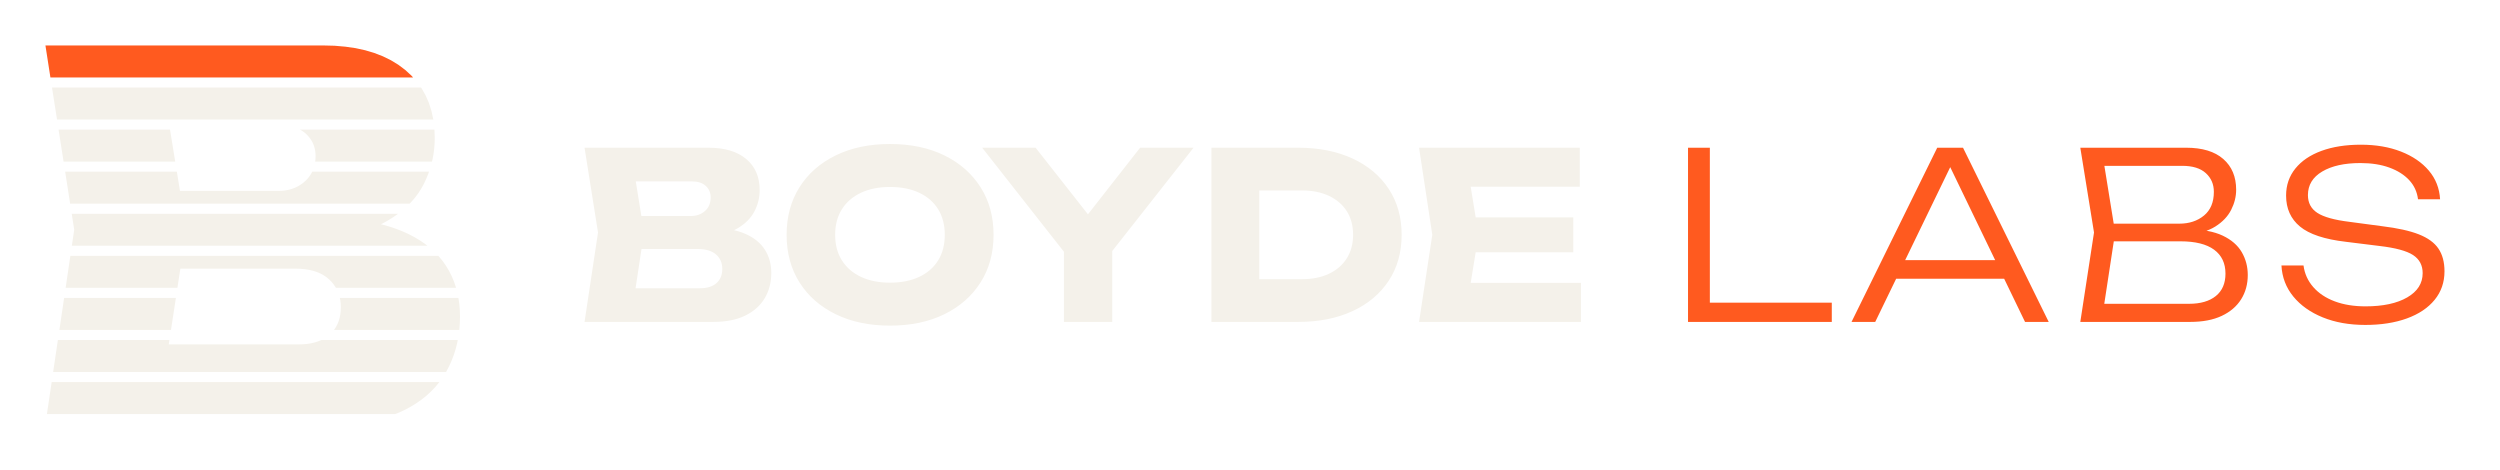
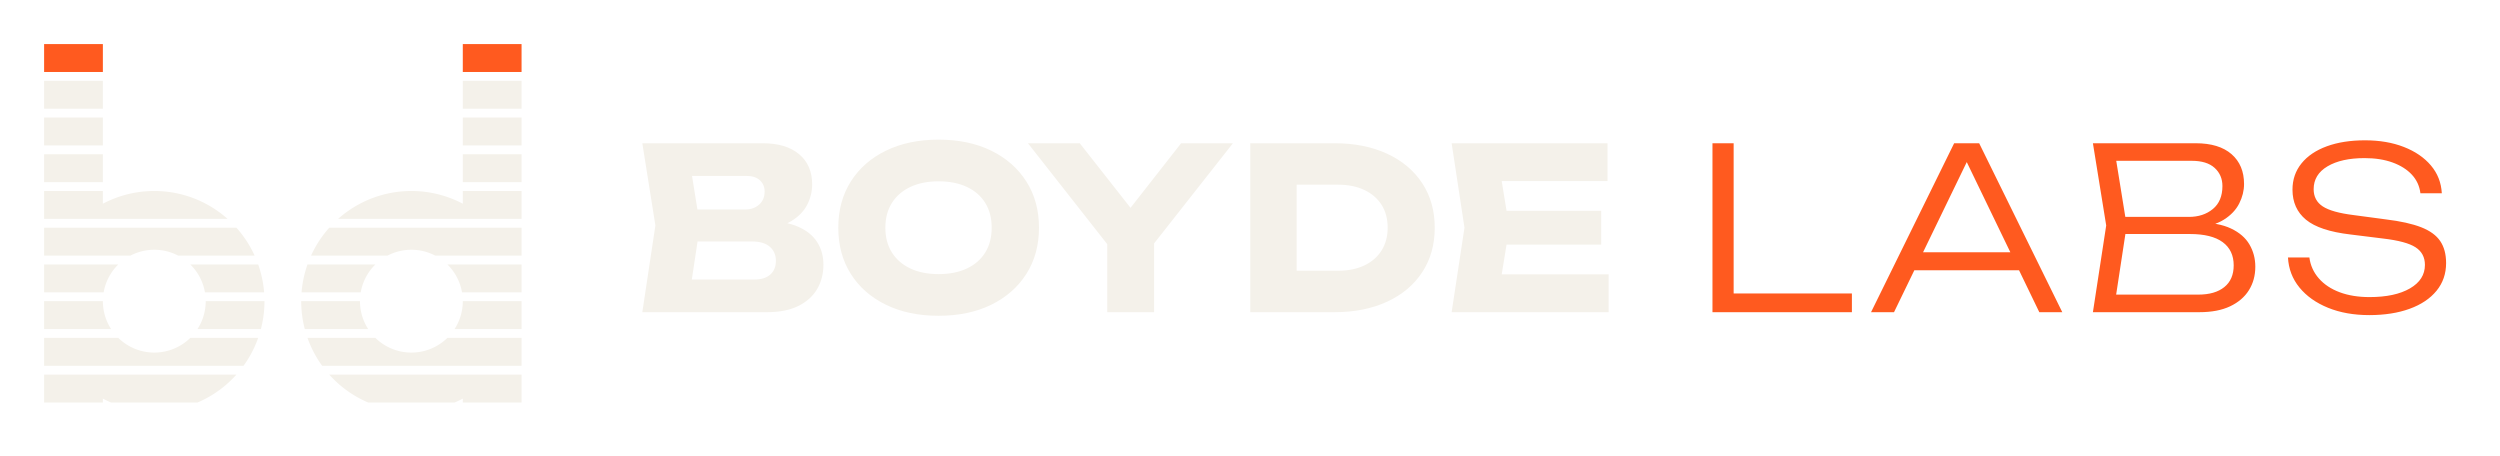
- <svg xmlns="http://www.w3.org/2000/svg" viewBox="-12.00 -12.00 660.14 124.00" width="660.1" height="124.0">
-   <g transform="translate(-5.87 100.00) scale(0.9524)">
-     <path d="M107.63 -96.64L108.08 -96.13L7.54 -96.13L6.16 -105.00L83.16 -105.00L86.32 -104.92L89.32 -104.66L92.16 -104.25L94.84 -103.66L97.37 -102.90L99.74 -101.98L101.96 -100.89L104.01 -99.64L105.91 -98.21Z" fill="#FF5A1F" />
-     <path d="M113.70 -84.47L113.70 -84.47L9.37 -84.47L7.98 -93.33L110.29 -93.33L110.46 -93.10L111.57 -91.14L112.48 -89.05L113.19 -86.82Z" fill="#F4F1EA" />
-     <path d="M113.51 -73.54L113.33 -72.80L80.95 -72.80L81.02 -73.40L81.06 -74.34L81.03 -75.13L80.93 -75.90L80.77 -76.63L80.55 -77.34L80.26 -78.02L79.91 -78.66L79.49 -79.28L79.01 -79.87L78.47 -80.43L77.87 -80.94L77.21 -81.40L76.73 -81.67L114.01 -81.67L114.10 -79.38L114.06 -77.90L113.95 -76.43L113.77 -74.98ZM11.19 -72.80L9.80 -81.67L40.70 -81.67L42.14 -72.80Z" fill="#F4F1EA" />
-     <path d="M107.64 -61.66L107.12 -61.13L13.01 -61.13L11.63 -70.00L42.60 -70.00L43.46 -64.68L70.84 -64.68L71.79 -64.71L72.70 -64.81L73.58 -64.98L74.42 -65.21L75.23 -65.50L76.00 -65.86L76.74 -66.29L77.45 -66.78L78.12 -67.34L78.74 -67.95L79.28 -68.61L79.75 -69.30L80.13 -70.00L112.51 -70.00L112.28 -69.35L111.72 -67.99L111.09 -66.64L110.37 -65.33L109.56 -64.06L108.65 -62.84Z" fill="#F4F1EA" />
-     <path d="M14.14 -53.90L13.45 -58.33L103.92 -58.33L102.64 -57.43L101.15 -56.49L99.55 -55.61L99.17 -55.43L99.52 -55.35L101.54 -54.78L103.46 -54.13L105.28 -53.41L107.00 -52.62L108.63 -51.76L110.15 -50.84L111.57 -49.85L112.05 -49.47L13.48 -49.47Z" fill="#F4F1EA" />
-     <path d="M11.76 -37.80L13.07 -46.67L115.09 -46.67L115.24 -46.51L116.26 -45.27L117.18 -43.96L118.00 -42.60L118.73 -41.18L119.36 -39.71L119.89 -38.19L120.00 -37.80L86.70 -37.80L86.63 -37.92L86.11 -38.69L85.52 -39.42L84.84 -40.11L84.09 -40.74L83.26 -41.30L82.37 -41.78L81.40 -42.19L80.35 -42.53L79.24 -42.79L78.05 -42.97L76.79 -43.08L75.46 -43.12L43.57 -43.12L42.75 -37.80Z" fill="#F4F1EA" />
-     <path d="M10.03 -26.13L11.34 -35.00L42.33 -35.00L40.97 -26.13ZM121.05 -27.94L120.91 -26.13L86.17 -26.13L86.20 -26.17L86.69 -26.91L87.11 -27.71L87.45 -28.55L87.72 -29.45L87.91 -30.41L88.02 -31.42L88.06 -32.48L88.02 -33.49L87.90 -34.45L87.78 -35.00L120.66 -35.00L120.66 -35.00L120.91 -33.33L121.05 -31.60L121.10 -29.82Z" fill="#F4F1EA" />
-     <path d="M8.30 -14.47L9.61 -23.33L40.54 -23.33L40.35 -22.12L76.44 -22.12L77.62 -22.15L78.75 -22.25L79.82 -22.42L80.82 -22.66L81.77 -22.96L82.66 -23.33L82.66 -23.33L120.48 -23.33L120.34 -22.57L119.91 -20.87L119.39 -19.21L118.77 -17.59L118.06 -16.02L117.25 -14.49L117.24 -14.47Z" fill="#F4F1EA" />
-     <path d="M6.57 -2.80L7.89 -11.67L115.38 -11.67L115.34 -11.62L114.24 -10.29L113.04 -9.04L111.74 -7.85L110.34 -6.74L108.85 -5.71L107.25 -4.74L105.56 -3.85L103.77 -3.04L103.13 -2.80Z" fill="#F4F1EA" />
+ <svg xmlns="http://www.w3.org/2000/svg" viewBox="-12.00 -12.00 680.68 124.00" width="680.7" height="124.0">
+   <g transform="translate(-0.00 -0.00) scale(1)">
+     <path d="M0.00 0.00L16.00 0.00L16.00 7.60L0.00 7.60ZM114.00 0.00L130.00 0.00L130.00 7.60L114.00 7.60Z" fill="#FF5A1F" />
+     <path d="M0.00 17.60L0.00 10.00L16.00 10.00L16.00 17.60ZM114.00 17.60L114.00 10.00L130.00 10.00L130.00 17.60Z" fill="#F4F1EA" />
+     <path d="M0.00 27.60L0.00 20.00L16.00 20.00L16.00 27.60ZM114.00 27.60L114.00 20.00L130.00 20.00L130.00 27.60Z" fill="#F4F1EA" />
+     <path d="M0.00 37.60L0.00 30.00L16.00 30.00L16.00 37.60ZM114.00 37.60L114.00 30.00L130.00 30.00L130.00 37.60Z" fill="#F4F1EA" />
+     <path d="M0.00 47.60L0.00 40.00L16.00 40.00L16.00 43.47L16.02 43.46L16.18 43.37L16.35 43.29L16.51 43.20L16.68 43.12L16.84 43.04L17.01 42.96L17.17 42.88L17.34 42.80L17.51 42.72L17.67 42.65L17.84 42.57L18.01 42.50L18.18 42.43L18.35 42.35L18.52 42.28L18.69 42.21L18.86 42.14L19.03 42.08L19.20 42.01L19.38 41.94L19.55 41.88L19.72 41.82L19.89 41.75L20.07 41.69L20.24 41.63L20.41 41.57L20.59 41.51L20.76 41.46L20.94 41.40L21.12 41.35L21.29 41.29L21.47 41.24L21.64 41.19L21.82 41.14L22.00 41.09L22.18 41.04L22.35 40.99L22.53 40.94L22.71 40.90L22.89 40.85L23.07 40.81L23.25 40.77L23.43 40.73L23.61 40.69L23.79 40.65L23.97 40.61L24.15 40.58L24.33 40.54L24.51 40.51L24.69 40.47L24.87 40.44L25.05 40.41L25.23 40.38L25.42 40.35L25.60 40.32L25.78 40.30L25.96 40.27L26.15 40.25L26.33 40.23L26.51 40.20L26.69 40.18L26.88 40.16L27.06 40.14L27.24 40.13L27.43 40.11L27.61 40.10L27.79 40.08L27.98 40.07L28.16 40.06L28.34 40.05L28.53 40.04L28.71 40.03L28.90 40.02L29.08 40.01L29.26 40.01L29.45 40.01L29.63 40.00L29.82 40.00L30.00 40.00L30.18 40.00L30.37 40.00L30.55 40.01L30.74 40.01L30.92 40.01L31.10 40.02L31.29 40.03L31.47 40.04L31.66 40.05L31.84 40.06L32.02 40.07L32.21 40.08L32.39 40.10L32.57 40.11L32.76 40.13L32.94 40.14L33.12 40.16L33.31 40.18L33.49 40.20L33.67 40.23L33.85 40.25L34.04 40.27L34.22 40.30L34.40 40.32L34.58 40.35L34.77 40.38L34.95 40.41L35.13 40.44L35.31 40.47L35.49 40.51L35.67 40.54L35.85 40.58L36.03 40.61L36.21 40.65L36.39 40.69L36.57 40.73L36.75 40.77L36.93 40.81L37.11 40.85L37.29 40.90L37.47 40.94L37.65 40.99L37.82 41.04L38.00 41.09L38.18 41.14L38.36 41.19L38.53 41.24L38.71 41.29L38.88 41.35L39.06 41.40L39.24 41.46L39.41 41.51L39.59 41.57L39.76 41.63L39.93 41.69L40.11 41.75L40.28 41.82L40.45 41.88L40.62 41.94L40.80 42.01L40.97 42.08L41.14 42.14L41.31 42.21L41.48 42.28L41.65 42.35L41.82 42.43L41.99 42.50L42.16 42.57L42.33 42.65L42.49 42.72L42.66 42.80L42.83 42.88L42.99 42.96L43.16 43.04L43.32 43.12L43.49 43.20L43.65 43.29L43.82 43.37L43.98 43.46L44.14 43.54L44.30 43.63L44.47 43.72L44.63 43.81L44.79 43.90L44.95 43.99L45.11 44.08L45.26 44.17L45.42 44.27L45.58 44.36L45.74 44.46L45.89 44.56L46.05 44.65L46.21 44.75L46.36 44.85L46.51 44.95L46.67 45.06L46.82 45.16L46.97 45.26L47.12 45.37L47.27 45.47L47.42 45.58L47.57 45.69L47.72 45.79L47.87 45.90L48.02 46.01L48.17 46.12L48.31 46.24L48.46 46.35L48.60 46.46L48.75 46.58L48.89 46.69L49.03 46.81L49.17 46.93L49.31 47.04L49.46 47.16L49.60 47.28L49.73 47.40L49.87 47.53L49.96 47.60ZM114.00 43.47L114.00 40.00L130.00 40.00L130.00 47.60L80.04 47.60L80.13 47.53L80.27 47.40L80.40 47.28L80.54 47.16L80.69 47.04L80.83 46.93L80.97 46.81L81.11 46.69L81.25 46.58L81.40 46.46L81.54 46.35L81.69 46.24L81.83 46.12L81.98 46.01L82.13 45.90L82.28 45.79L82.43 45.69L82.58 45.58L82.73 45.47L82.88 45.37L83.03 45.26L83.18 45.16L83.33 45.06L83.49 44.95L83.64 44.85L83.79 44.75L83.95 44.65L84.11 44.56L84.26 44.46L84.42 44.36L84.58 44.27L84.74 44.17L84.89 44.08L85.05 43.99L85.21 43.90L85.37 43.81L85.53 43.72L85.70 43.63L85.86 43.54L86.02 43.46L86.18 43.37L86.35 43.29L86.51 43.20L86.68 43.12L86.84 43.04L87.01 42.96L87.17 42.88L87.34 42.80L87.51 42.72L87.67 42.65L87.84 42.57L88.01 42.50L88.18 42.43L88.35 42.35L88.52 42.28L88.69 42.21L88.86 42.14L89.03 42.08L89.20 42.01L89.38 41.94L89.55 41.88L89.72 41.82L89.89 41.75L90.07 41.69L90.24 41.63L90.41 41.57L90.59 41.51L90.76 41.46L90.94 41.40L91.12 41.35L91.29 41.29L91.47 41.24L91.64 41.19L91.82 41.14L92.00 41.09L92.18 41.04L92.35 40.99L92.53 40.94L92.71 40.90L92.89 40.85L93.07 40.81L93.25 40.77L93.43 40.73L93.61 40.69L93.79 40.65L93.97 40.61L94.15 40.58L94.33 40.54L94.51 40.51L94.69 40.47L94.87 40.44L95.05 40.41L95.23 40.38L95.42 40.35L95.60 40.32L95.78 40.30L95.96 40.27L96.15 40.25L96.33 40.23L96.51 40.20L96.69 40.18L96.88 40.16L97.06 40.14L97.24 40.13L97.43 40.11L97.61 40.10L97.79 40.08L97.98 40.07L98.16 40.06L98.34 40.05L98.53 40.04L98.71 40.03L98.90 40.02L99.08 40.01L99.26 40.01L99.45 40.01L99.63 40.00L99.82 40.00L100.00 40.00L100.18 40.00L100.37 40.00L100.55 40.01L100.74 40.01L100.92 40.01L101.10 40.02L101.29 40.03L101.47 40.04L101.66 40.05L101.84 40.06L102.02 40.07L102.21 40.08L102.39 40.10L102.57 40.11L102.76 40.13L102.94 40.14L103.12 40.16L103.31 40.18L103.49 40.20L103.67 40.23L103.85 40.25L104.04 40.27L104.22 40.30L104.40 40.32L104.58 40.35L104.77 40.38L104.95 40.41L105.13 40.44L105.31 40.47L105.49 40.51L105.67 40.54L105.85 40.58L106.03 40.61L106.21 40.65L106.39 40.69L106.57 40.73L106.75 40.77L106.93 40.81L107.11 40.85L107.29 40.90L107.47 40.94L107.65 40.99L107.82 41.04L108.00 41.09L108.18 41.14L108.36 41.19L108.53 41.24L108.71 41.29L108.88 41.35L109.06 41.40L109.24 41.46L109.41 41.51L109.59 41.57L109.76 41.63L109.93 41.69L110.11 41.75L110.28 41.82L110.45 41.88L110.62 41.94L110.80 42.01L110.97 42.08L111.14 42.14L111.31 42.21L111.48 42.28L111.65 42.35L111.82 42.43L111.99 42.50L112.16 42.57L112.33 42.65L112.49 42.72L112.66 42.80L112.83 42.88L112.99 42.96L113.16 43.04L113.32 43.12L113.49 43.20L113.65 43.29L113.82 43.37L113.98 43.46Z" fill="#F4F1EA" />
+     <path d="M0.00 57.60L0.00 50.00L52.36 50.00L52.47 50.13L52.60 50.27L52.72 50.40L52.84 50.54L52.96 50.69L53.07 50.83L53.19 50.97L53.31 51.11L53.42 51.25L53.54 51.40L53.65 51.54L53.76 51.69L53.88 51.83L53.99 51.98L54.10 52.13L54.21 52.28L54.31 52.43L54.42 52.58L54.53 52.73L54.63 52.88L54.74 53.03L54.84 53.18L54.94 53.33L55.05 53.49L55.15 53.64L55.25 53.79L55.35 53.95L55.44 54.11L55.54 54.26L55.64 54.42L55.73 54.58L55.83 54.74L55.92 54.89L56.01 55.05L56.10 55.21L56.19 55.37L56.28 55.53L56.37 55.70L56.46 55.86L56.54 56.02L56.63 56.18L56.71 56.35L56.80 56.51L56.88 56.68L56.96 56.84L57.04 57.01L57.12 57.17L57.20 57.34L57.28 57.51L57.32 57.60L36.50 57.60L36.45 57.57L36.37 57.53L36.29 57.49L36.22 57.46L36.14 57.42L36.06 57.38L35.99 57.34L35.91 57.31L35.83 57.27L35.75 57.24L35.67 57.20L35.59 57.17L35.52 57.13L35.44 57.10L35.36 57.07L35.28 57.03L35.20 57.00L35.12 56.97L35.04 56.94L34.96 56.91L34.88 56.88L34.80 56.85L34.72 56.82L34.64 56.79L34.55 56.76L34.47 56.73L34.39 56.71L34.31 56.68L34.23 56.65L34.15 56.63L34.06 56.60L33.98 56.58L33.90 56.55L33.82 56.53L33.73 56.51L33.65 56.48L33.57 56.46L33.48 56.44L33.40 56.42L33.32 56.40L33.23 56.38L33.15 56.36L33.07 56.34L32.98 56.32L32.90 56.30L32.82 56.29L32.73 56.27L32.65 56.25L32.56 56.24L32.48 56.22L32.39 56.21L32.31 56.19L32.22 56.18L32.14 56.16L32.05 56.15L31.97 56.14L31.88 56.13L31.80 56.12L31.71 56.11L31.63 56.10L31.54 56.09L31.46 56.08L31.37 56.07L31.29 56.06L31.20 56.05L31.12 56.04L31.03 56.04L30.94 56.03L30.86 56.03L30.77 56.02L30.69 56.02L30.60 56.01L30.52 56.01L30.43 56.01L30.34 56.00L30.26 56.00L30.17 56.00L30.09 56.00L30.00 56.00L29.91 56.00L29.83 56.00L29.74 56.00L29.66 56.00L29.57 56.01L29.48 56.01L29.40 56.01L29.31 56.02L29.23 56.02L29.14 56.03L29.06 56.03L28.97 56.04L28.88 56.04L28.80 56.05L28.71 56.06L28.63 56.07L28.54 56.08L28.46 56.09L28.37 56.10L28.29 56.11L28.20 56.12L28.12 56.13L28.03 56.14L27.95 56.15L27.86 56.16L27.78 56.18L27.69 56.19L27.61 56.21L27.52 56.22L27.44 56.24L27.35 56.25L27.27 56.27L27.18 56.29L27.10 56.30L27.02 56.32L26.93 56.34L26.85 56.36L26.77 56.38L26.68 56.40L26.60 56.42L26.52 56.44L26.43 56.46L26.35 56.48L26.27 56.51L26.18 56.53L26.10 56.55L26.02 56.58L25.94 56.60L25.85 56.63L25.77 56.65L25.69 56.68L25.61 56.71L25.53 56.73L25.45 56.76L25.36 56.79L25.28 56.82L25.20 56.85L25.12 56.88L25.04 56.91L24.96 56.94L24.88 56.97L24.80 57.00L24.72 57.03L24.64 57.07L24.56 57.10L24.48 57.13L24.41 57.17L24.33 57.20L24.25 57.24L24.17 57.27L24.09 57.31L24.01 57.34L23.94 57.38L23.86 57.42L23.78 57.46L23.71 57.49L23.63 57.53L23.55 57.57L23.50 57.60ZM77.53 50.13L77.64 50.00L130.00 50.00L130.00 57.60L106.50 57.60L106.45 57.57L106.37 57.53L106.29 57.49L106.22 57.46L106.14 57.42L106.06 57.38L105.99 57.34L105.91 57.31L105.83 57.27L105.75 57.24L105.67 57.20L105.59 57.17L105.52 57.13L105.44 57.10L105.36 57.07L105.28 57.03L105.20 57.00L105.12 56.97L105.04 56.94L104.96 56.91L104.88 56.88L104.80 56.85L104.72 56.82L104.64 56.79L104.55 56.76L104.47 56.73L104.39 56.71L104.31 56.68L104.23 56.65L104.15 56.63L104.06 56.60L103.98 56.58L103.90 56.55L103.82 56.53L103.73 56.51L103.65 56.48L103.57 56.46L103.48 56.44L103.40 56.42L103.32 56.40L103.23 56.38L103.15 56.36L103.07 56.34L102.98 56.32L102.90 56.30L102.82 56.29L102.73 56.27L102.65 56.25L102.56 56.24L102.48 56.22L102.39 56.21L102.31 56.19L102.22 56.18L102.14 56.16L102.05 56.15L101.97 56.14L101.88 56.13L101.80 56.12L101.71 56.11L101.63 56.10L101.54 56.09L101.46 56.08L101.37 56.07L101.29 56.06L101.20 56.05L101.12 56.04L101.03 56.04L100.94 56.03L100.86 56.03L100.77 56.02L100.69 56.02L100.60 56.01L100.52 56.01L100.43 56.01L100.34 56.00L100.26 56.00L100.17 56.00L100.09 56.00L100.00 56.00L99.91 56.00L99.83 56.00L99.74 56.00L99.66 56.00L99.57 56.01L99.48 56.01L99.40 56.01L99.31 56.02L99.23 56.02L99.14 56.03L99.06 56.03L98.97 56.04L98.88 56.04L98.80 56.05L98.71 56.06L98.63 56.07L98.54 56.08L98.46 56.09L98.37 56.10L98.29 56.11L98.20 56.12L98.12 56.13L98.03 56.14L97.95 56.15L97.86 56.16L97.78 56.18L97.69 56.19L97.61 56.21L97.52 56.22L97.44 56.24L97.35 56.25L97.27 56.27L97.18 56.29L97.10 56.30L97.02 56.32L96.93 56.34L96.85 56.36L96.77 56.38L96.68 56.40L96.60 56.42L96.52 56.44L96.43 56.46L96.35 56.48L96.27 56.51L96.18 56.53L96.10 56.55L96.02 56.58L95.94 56.60L95.85 56.63L95.77 56.65L95.69 56.68L95.61 56.71L95.53 56.73L95.45 56.76L95.36 56.79L95.28 56.82L95.20 56.85L95.12 56.88L95.04 56.91L94.96 56.94L94.88 56.97L94.80 57.00L94.72 57.03L94.64 57.07L94.56 57.10L94.48 57.13L94.41 57.17L94.33 57.20L94.25 57.24L94.17 57.27L94.09 57.31L94.01 57.34L93.94 57.38L93.86 57.42L93.78 57.46L93.71 57.49L93.63 57.53L93.55 57.57L93.50 57.60L72.68 57.60L72.72 57.51L72.80 57.34L72.88 57.17L72.96 57.01L73.04 56.84L73.12 56.68L73.20 56.51L73.29 56.35L73.37 56.18L73.46 56.02L73.54 55.86L73.63 55.70L73.72 55.53L73.81 55.37L73.90 55.21L73.99 55.05L74.08 54.89L74.17 54.74L74.27 54.58L74.36 54.42L74.46 54.26L74.56 54.11L74.65 53.95L74.75 53.79L74.85 53.64L74.95 53.49L75.06 53.33L75.16 53.18L75.26 53.03L75.37 52.88L75.47 52.73L75.58 52.58L75.69 52.43L75.79 52.28L75.90 52.13L76.01 51.98L76.12 51.83L76.24 51.69L76.35 51.54L76.46 51.40L76.58 51.25L76.69 51.11L76.81 50.97L76.93 50.83L77.04 50.69L77.16 50.54L77.28 50.40L77.40 50.27Z" fill="#F4F1EA" />
+     <path d="M0.00 67.60L0.00 60.00L20.20 60.00L20.16 60.04L20.10 60.10L20.04 60.16L19.98 60.22L19.92 60.28L19.86 60.35L19.80 60.41L19.74 60.47L19.68 60.53L19.63 60.60L19.57 60.66L19.51 60.73L19.46 60.79L19.40 60.86L19.34 60.92L19.29 60.99L19.23 61.05L19.18 61.12L19.12 61.19L19.07 61.25L19.02 61.32L18.96 61.39L18.91 61.45L18.86 61.52L18.81 61.59L18.76 61.66L18.70 61.73L18.65 61.80L18.60 61.87L18.55 61.94L18.50 62.01L18.46 62.08L18.41 62.15L18.36 62.22L18.31 62.29L18.26 62.37L18.22 62.44L18.17 62.51L18.13 62.58L18.08 62.66L18.04 62.73L17.99 62.80L17.95 62.88L17.90 62.95L17.86 63.02L17.82 63.10L17.78 63.17L17.74 63.25L17.69 63.32L17.65 63.40L17.61 63.48L17.57 63.55L17.53 63.63L17.49 63.71L17.46 63.78L17.42 63.86L17.38 63.94L17.34 64.01L17.31 64.09L17.27 64.17L17.24 64.25L17.20 64.33L17.17 64.41L17.13 64.48L17.10 64.56L17.07 64.64L17.03 64.72L17.00 64.80L16.97 64.88L16.94 64.96L16.91 65.04L16.88 65.12L16.85 65.20L16.82 65.28L16.79 65.36L16.76 65.45L16.73 65.53L16.71 65.61L16.68 65.69L16.65 65.77L16.63 65.85L16.60 65.94L16.58 66.02L16.55 66.10L16.53 66.18L16.51 66.27L16.48 66.35L16.46 66.43L16.44 66.52L16.42 66.60L16.40 66.68L16.38 66.77L16.36 66.85L16.34 66.93L16.32 67.02L16.30 67.10L16.29 67.18L16.27 67.27L16.25 67.35L16.24 67.44L16.22 67.52L16.21 67.60ZM59.89 67.43L59.90 67.60L43.79 67.60L43.78 67.52L43.76 67.44L43.75 67.35L43.73 67.27L43.71 67.18L43.70 67.10L43.68 67.02L43.66 66.93L43.64 66.85L43.62 66.77L43.60 66.68L43.58 66.60L43.56 66.52L43.54 66.43L43.52 66.35L43.49 66.27L43.47 66.18L43.45 66.10L43.42 66.02L43.40 65.94L43.37 65.85L43.35 65.77L43.32 65.69L43.29 65.61L43.27 65.53L43.24 65.45L43.21 65.36L43.18 65.28L43.15 65.20L43.12 65.12L43.09 65.04L43.06 64.96L43.03 64.88L43.00 64.80L42.97 64.72L42.93 64.64L42.90 64.56L42.87 64.48L42.83 64.41L42.80 64.33L42.76 64.25L42.73 64.17L42.69 64.09L42.66 64.01L42.62 63.94L42.58 63.86L42.54 63.78L42.51 63.71L42.47 63.63L42.43 63.55L42.39 63.48L42.35 63.40L42.31 63.32L42.26 63.25L42.22 63.17L42.18 63.10L42.14 63.02L42.10 62.95L42.05 62.88L42.01 62.80L41.96 62.73L41.92 62.66L41.87 62.58L41.83 62.51L41.78 62.44L41.74 62.37L41.69 62.29L41.64 62.22L41.59 62.15L41.54 62.08L41.50 62.01L41.45 61.94L41.40 61.87L41.35 61.80L41.30 61.73L41.24 61.66L41.19 61.59L41.14 61.52L41.09 61.45L41.04 61.39L40.98 61.32L40.93 61.25L40.88 61.19L40.82 61.12L40.77 61.05L40.71 60.99L40.66 60.92L40.60 60.86L40.54 60.79L40.49 60.73L40.43 60.66L40.37 60.60L40.32 60.53L40.26 60.47L40.20 60.41L40.14 60.35L40.08 60.28L40.02 60.22L39.96 60.16L39.90 60.10L39.84 60.04L39.80 60.00L58.28 60.00L58.31 60.07L58.37 60.24L58.43 60.41L58.49 60.59L58.54 60.76L58.60 60.94L58.65 61.12L58.71 61.29L58.76 61.47L58.81 61.64L58.86 61.82L58.91 62.00L58.96 62.18L59.01 62.35L59.06 62.53L59.10 62.71L59.15 62.89L59.19 63.07L59.23 63.25L59.27 63.43L59.31 63.61L59.35 63.79L59.39 63.97L59.42 64.15L59.46 64.33L59.49 64.51L59.53 64.69L59.56 64.87L59.59 65.05L59.62 65.23L59.65 65.42L59.68 65.60L59.70 65.78L59.73 65.96L59.75 66.15L59.77 66.33L59.80 66.51L59.82 66.69L59.84 66.88L59.86 67.06L59.87 67.24ZM71.69 60.07L71.72 60.00L90.20 60.00L90.16 60.04L90.10 60.10L90.04 60.16L89.98 60.22L89.92 60.28L89.86 60.35L89.80 60.41L89.74 60.47L89.68 60.53L89.63 60.60L89.57 60.66L89.51 60.73L89.46 60.79L89.40 60.86L89.34 60.92L89.29 60.99L89.23 61.05L89.18 61.12L89.12 61.19L89.07 61.25L89.02 61.32L88.96 61.39L88.91 61.45L88.86 61.52L88.81 61.59L88.76 61.66L88.70 61.73L88.65 61.80L88.60 61.87L88.55 61.94L88.50 62.01L88.46 62.08L88.41 62.15L88.36 62.22L88.31 62.29L88.26 62.37L88.22 62.44L88.17 62.51L88.13 62.58L88.08 62.66L88.04 62.73L87.99 62.80L87.95 62.88L87.90 62.95L87.86 63.02L87.82 63.10L87.78 63.17L87.74 63.25L87.69 63.32L87.65 63.40L87.61 63.48L87.57 63.55L87.53 63.63L87.49 63.71L87.46 63.78L87.42 63.86L87.38 63.94L87.34 64.01L87.31 64.09L87.27 64.17L87.24 64.25L87.20 64.33L87.17 64.41L87.13 64.48L87.10 64.56L87.07 64.64L87.03 64.72L87.00 64.80L86.97 64.88L86.94 64.96L86.91 65.04L86.88 65.12L86.85 65.20L86.82 65.28L86.79 65.36L86.76 65.45L86.73 65.53L86.71 65.61L86.68 65.69L86.65 65.77L86.63 65.85L86.60 65.94L86.58 66.02L86.55 66.10L86.53 66.18L86.51 66.27L86.48 66.35L86.46 66.43L86.44 66.52L86.42 66.60L86.40 66.68L86.38 66.77L86.36 66.85L86.34 66.93L86.32 67.02L86.30 67.10L86.29 67.18L86.27 67.27L86.25 67.35L86.24 67.44L86.22 67.52L86.21 67.60L70.10 67.60L70.11 67.43L70.13 67.24L70.14 67.06L70.16 66.88L70.18 66.69L70.20 66.51L70.23 66.33L70.25 66.15L70.27 65.96L70.30 65.78L70.32 65.60L70.35 65.42L70.38 65.23L70.41 65.05L70.44 64.87L70.47 64.69L70.51 64.51L70.54 64.33L70.58 64.15L70.61 63.97L70.65 63.79L70.69 63.61L70.73 63.43L70.77 63.25L70.81 63.07L70.85 62.89L70.90 62.71L70.94 62.53L70.99 62.35L71.04 62.18L71.09 62.00L71.14 61.82L71.19 61.64L71.24 61.47L71.29 61.29L71.35 61.12L71.40 60.94L71.46 60.76L71.51 60.59L71.57 60.41L71.63 60.24ZM130.00 60.00L130.00 67.60L113.79 67.60L113.78 67.52L113.76 67.44L113.75 67.35L113.73 67.27L113.71 67.18L113.70 67.10L113.68 67.02L113.66 66.93L113.64 66.85L113.62 66.77L113.60 66.68L113.58 66.60L113.56 66.52L113.54 66.43L113.52 66.35L113.49 66.27L113.47 66.18L113.45 66.10L113.42 66.02L113.40 65.94L113.37 65.85L113.35 65.77L113.32 65.69L113.29 65.61L113.27 65.53L113.24 65.45L113.21 65.36L113.18 65.28L113.15 65.20L113.12 65.12L113.09 65.04L113.06 64.96L113.03 64.88L113.00 64.80L112.97 64.72L112.93 64.64L112.90 64.56L112.87 64.48L112.83 64.41L112.80 64.33L112.76 64.25L112.73 64.17L112.69 64.09L112.66 64.01L112.62 63.94L112.58 63.86L112.54 63.78L112.51 63.71L112.47 63.63L112.43 63.55L112.39 63.48L112.35 63.40L112.31 63.32L112.26 63.25L112.22 63.17L112.18 63.10L112.14 63.02L112.10 62.95L112.05 62.88L112.01 62.80L111.96 62.73L111.92 62.66L111.87 62.58L111.83 62.51L111.78 62.44L111.74 62.37L111.69 62.29L111.64 62.22L111.59 62.15L111.54 62.08L111.50 62.01L111.45 61.94L111.40 61.87L111.35 61.80L111.30 61.73L111.24 61.66L111.19 61.59L111.14 61.52L111.09 61.45L111.04 61.39L110.98 61.32L110.93 61.25L110.88 61.19L110.82 61.12L110.77 61.05L110.71 60.99L110.66 60.92L110.60 60.86L110.54 60.79L110.49 60.73L110.43 60.66L110.37 60.60L110.32 60.53L110.26 60.47L110.20 60.41L110.14 60.35L110.08 60.28L110.02 60.22L109.96 60.16L109.90 60.10L109.84 60.04L109.80 60.00Z" fill="#F4F1EA" />
+     <path d="M0.00 77.60L0.00 70.00L16.00 70.00L16.00 70.09L16.00 70.17L16.00 70.26L16.00 70.34L16.01 70.43L16.01 70.52L16.01 70.60L16.02 70.69L16.02 70.77L16.03 70.86L16.03 70.94L16.04 71.03L16.04 71.12L16.05 71.20L16.06 71.29L16.07 71.37L16.08 71.46L16.09 71.54L16.10 71.63L16.11 71.71L16.12 71.80L16.13 71.88L16.14 71.97L16.15 72.05L16.16 72.14L16.18 72.22L16.19 72.31L16.21 72.39L16.22 72.48L16.24 72.56L16.25 72.65L16.27 72.73L16.29 72.82L16.30 72.90L16.32 72.98L16.34 73.07L16.36 73.15L16.38 73.23L16.40 73.32L16.42 73.40L16.44 73.48L16.46 73.57L16.48 73.65L16.51 73.73L16.53 73.82L16.55 73.90L16.58 73.98L16.60 74.06L16.63 74.15L16.65 74.23L16.68 74.31L16.71 74.39L16.73 74.47L16.76 74.55L16.79 74.64L16.82 74.72L16.85 74.80L16.88 74.88L16.91 74.96L16.94 75.04L16.97 75.12L17.00 75.20L17.03 75.28L17.07 75.36L17.10 75.44L17.13 75.52L17.17 75.59L17.20 75.67L17.24 75.75L17.27 75.83L17.31 75.91L17.34 75.99L17.38 76.06L17.42 76.14L17.46 76.22L17.49 76.29L17.53 76.37L17.57 76.45L17.61 76.52L17.65 76.60L17.69 76.68L17.74 76.75L17.78 76.83L17.82 76.90L17.86 76.98L17.90 77.05L17.95 77.12L17.99 77.20L18.04 77.27L18.08 77.34L18.13 77.42L18.17 77.49L18.22 77.56L18.24 77.60ZM59.06 77.47L59.02 77.60L41.76 77.60L41.78 77.56L41.83 77.49L41.87 77.42L41.92 77.34L41.96 77.27L42.01 77.20L42.05 77.12L42.10 77.05L42.14 76.98L42.18 76.90L42.22 76.83L42.26 76.75L42.31 76.68L42.35 76.60L42.39 76.52L42.43 76.45L42.47 76.37L42.51 76.29L42.54 76.22L42.58 76.14L42.62 76.06L42.66 75.99L42.69 75.91L42.73 75.83L42.76 75.75L42.80 75.67L42.83 75.59L42.87 75.52L42.90 75.44L42.93 75.36L42.97 75.28L43.00 75.20L43.03 75.12L43.06 75.04L43.09 74.96L43.12 74.88L43.15 74.80L43.18 74.72L43.21 74.64L43.24 74.55L43.27 74.47L43.29 74.39L43.32 74.31L43.35 74.23L43.37 74.15L43.40 74.06L43.42 73.98L43.45 73.90L43.47 73.82L43.49 73.73L43.52 73.65L43.54 73.57L43.56 73.48L43.58 73.40L43.60 73.32L43.62 73.23L43.64 73.15L43.66 73.07L43.68 72.98L43.70 72.90L43.71 72.82L43.73 72.73L43.75 72.65L43.76 72.56L43.78 72.48L43.79 72.39L43.81 72.31L43.82 72.22L43.84 72.14L43.85 72.05L43.86 71.97L43.87 71.88L43.88 71.80L43.89 71.71L43.90 71.63L43.91 71.54L43.92 71.46L43.93 71.37L43.94 71.29L43.95 71.20L43.96 71.12L43.96 71.03L43.97 70.94L43.97 70.86L43.98 70.77L43.98 70.69L43.99 70.60L43.99 70.52L43.99 70.43L44.00 70.34L44.00 70.26L44.00 70.17L44.00 70.09L44.00 70.00L60.00 70.00L60.00 70.18L60.00 70.37L59.99 70.55L59.99 70.74L59.99 70.92L59.98 71.10L59.97 71.29L59.96 71.47L59.95 71.66L59.94 71.84L59.93 72.02L59.92 72.21L59.90 72.39L59.89 72.57L59.87 72.76L59.86 72.94L59.84 73.12L59.82 73.31L59.80 73.49L59.77 73.67L59.75 73.85L59.73 74.04L59.70 74.22L59.68 74.40L59.65 74.58L59.62 74.77L59.59 74.95L59.56 75.13L59.53 75.31L59.49 75.49L59.46 75.67L59.42 75.85L59.39 76.03L59.35 76.21L59.31 76.39L59.27 76.57L59.23 76.75L59.19 76.93L59.15 77.11L59.10 77.29ZM70.00 70.18L70.00 70.00L86.00 70.00L86.00 70.09L86.00 70.17L86.00 70.26L86.00 70.34L86.01 70.43L86.01 70.52L86.01 70.60L86.02 70.69L86.02 70.77L86.03 70.86L86.03 70.94L86.04 71.03L86.04 71.12L86.05 71.20L86.06 71.29L86.07 71.37L86.08 71.46L86.09 71.54L86.10 71.63L86.11 71.71L86.12 71.80L86.13 71.88L86.14 71.97L86.15 72.05L86.16 72.14L86.18 72.22L86.19 72.31L86.21 72.39L86.22 72.48L86.24 72.56L86.25 72.65L86.27 72.73L86.29 72.82L86.30 72.90L86.32 72.98L86.34 73.07L86.36 73.15L86.38 73.23L86.40 73.32L86.42 73.40L86.44 73.48L86.46 73.57L86.48 73.65L86.51 73.73L86.53 73.82L86.55 73.90L86.58 73.98L86.60 74.06L86.63 74.15L86.65 74.23L86.68 74.31L86.71 74.39L86.73 74.47L86.76 74.55L86.79 74.64L86.82 74.72L86.85 74.80L86.88 74.88L86.91 74.96L86.94 75.04L86.97 75.12L87.00 75.20L87.03 75.28L87.07 75.36L87.10 75.44L87.13 75.52L87.17 75.59L87.20 75.67L87.24 75.75L87.27 75.83L87.31 75.91L87.34 75.99L87.38 76.06L87.42 76.14L87.46 76.22L87.49 76.29L87.53 76.37L87.57 76.45L87.61 76.52L87.65 76.60L87.69 76.68L87.74 76.75L87.78 76.83L87.82 76.90L87.86 76.98L87.90 77.05L87.95 77.12L87.99 77.20L88.04 77.27L88.08 77.34L88.13 77.42L88.17 77.49L88.22 77.56L88.24 77.60L70.98 77.60L70.94 77.47L70.90 77.29L70.85 77.11L70.81 76.93L70.77 76.75L70.73 76.57L70.69 76.39L70.65 76.21L70.61 76.03L70.58 75.85L70.54 75.67L70.51 75.49L70.47 75.31L70.44 75.13L70.41 74.95L70.38 74.77L70.35 74.58L70.32 74.40L70.30 74.22L70.27 74.04L70.25 73.85L70.23 73.67L70.20 73.49L70.18 73.31L70.16 73.12L70.14 72.94L70.13 72.76L70.11 72.57L70.10 72.39L70.08 72.21L70.07 72.02L70.06 71.84L70.05 71.66L70.04 71.47L70.03 71.29L70.02 71.10L70.01 70.92L70.01 70.74L70.01 70.55L70.00 70.37ZM130.00 70.00L130.00 77.60L111.76 77.60L111.78 77.56L111.83 77.49L111.87 77.42L111.92 77.34L111.96 77.27L112.01 77.20L112.05 77.12L112.10 77.05L112.14 76.98L112.18 76.90L112.22 76.83L112.26 76.75L112.31 76.68L112.35 76.60L112.39 76.52L112.43 76.45L112.47 76.37L112.51 76.29L112.54 76.22L112.58 76.14L112.62 76.06L112.66 75.99L112.69 75.91L112.73 75.83L112.76 75.75L112.80 75.67L112.83 75.59L112.87 75.52L112.90 75.44L112.93 75.36L112.97 75.28L113.00 75.20L113.03 75.12L113.06 75.04L113.09 74.96L113.12 74.88L113.15 74.80L113.18 74.72L113.21 74.64L113.24 74.55L113.27 74.47L113.29 74.39L113.32 74.31L113.35 74.23L113.37 74.15L113.40 74.06L113.42 73.98L113.45 73.90L113.47 73.82L113.49 73.73L113.52 73.65L113.54 73.57L113.56 73.48L113.58 73.40L113.60 73.32L113.62 73.23L113.64 73.15L113.66 73.07L113.68 72.98L113.70 72.90L113.71 72.82L113.73 72.73L113.75 72.65L113.76 72.56L113.78 72.48L113.79 72.39L113.81 72.31L113.82 72.22L113.84 72.14L113.85 72.05L113.86 71.97L113.87 71.88L113.88 71.80L113.89 71.71L113.90 71.63L113.91 71.54L113.92 71.46L113.93 71.37L113.94 71.29L113.95 71.20L113.96 71.12L113.96 71.03L113.97 70.94L113.97 70.86L113.98 70.77L113.98 70.69L113.99 70.60L113.99 70.52L113.99 70.43L114.00 70.34L114.00 70.26L114.00 70.17L114.00 70.09L114.00 70.00Z" fill="#F4F1EA" />
+     <path d="M0.00 87.60L0.00 80.00L20.20 80.00L20.22 80.02L20.28 80.08L20.35 80.14L20.41 80.20L20.47 80.26L20.53 80.32L20.60 80.37L20.66 80.43L20.73 80.49L20.79 80.54L20.86 80.60L20.92 80.66L20.99 80.71L21.05 80.77L21.12 80.82L21.19 80.88L21.25 80.93L21.32 80.98L21.39 81.04L21.45 81.09L21.52 81.14L21.59 81.19L21.66 81.24L21.73 81.30L21.80 81.35L21.87 81.40L21.94 81.45L22.01 81.50L22.08 81.54L22.15 81.59L22.22 81.64L22.29 81.69L22.37 81.74L22.44 81.78L22.51 81.83L22.58 81.87L22.66 81.92L22.73 81.96L22.80 82.01L22.88 82.05L22.95 82.10L23.02 82.14L23.10 82.18L23.17 82.22L23.25 82.26L23.32 82.31L23.40 82.35L23.48 82.39L23.55 82.43L23.63 82.47L23.71 82.51L23.78 82.54L23.86 82.58L23.94 82.62L24.01 82.66L24.09 82.69L24.17 82.73L24.25 82.76L24.33 82.80L24.41 82.83L24.48 82.87L24.56 82.90L24.64 82.93L24.72 82.97L24.80 83.00L24.88 83.03L24.96 83.06L25.04 83.09L25.12 83.12L25.20 83.15L25.28 83.18L25.36 83.21L25.45 83.24L25.53 83.27L25.61 83.29L25.69 83.32L25.77 83.35L25.85 83.37L25.94 83.40L26.02 83.42L26.10 83.45L26.18 83.47L26.27 83.49L26.35 83.52L26.43 83.54L26.52 83.56L26.60 83.58L26.68 83.60L26.77 83.62L26.85 83.64L26.93 83.66L27.02 83.68L27.10 83.70L27.18 83.71L27.27 83.73L27.35 83.75L27.44 83.76L27.52 83.78L27.61 83.79L27.69 83.81L27.78 83.82L27.86 83.84L27.95 83.85L28.03 83.86L28.12 83.87L28.20 83.88L28.29 83.89L28.37 83.90L28.46 83.91L28.54 83.92L28.63 83.93L28.71 83.94L28.80 83.95L28.88 83.96L28.97 83.96L29.06 83.97L29.14 83.97L29.23 83.98L29.31 83.98L29.40 83.99L29.48 83.99L29.57 83.99L29.66 84.00L29.74 84.00L29.83 84.00L29.91 84.00L30.00 84.00L30.09 84.00L30.17 84.00L30.26 84.00L30.34 84.00L30.43 83.99L30.52 83.99L30.60 83.99L30.69 83.98L30.77 83.98L30.86 83.97L30.94 83.97L31.03 83.96L31.12 83.96L31.20 83.95L31.29 83.94L31.37 83.93L31.46 83.92L31.54 83.91L31.63 83.90L31.71 83.89L31.80 83.88L31.88 83.87L31.97 83.86L32.05 83.85L32.14 83.84L32.22 83.82L32.31 83.81L32.39 83.79L32.48 83.78L32.56 83.76L32.65 83.75L32.73 83.73L32.82 83.71L32.90 83.70L32.98 83.68L33.07 83.66L33.15 83.64L33.23 83.62L33.32 83.60L33.40 83.58L33.48 83.56L33.57 83.54L33.65 83.52L33.73 83.49L33.82 83.47L33.90 83.45L33.98 83.42L34.06 83.40L34.15 83.37L34.23 83.35L34.31 83.32L34.39 83.29L34.47 83.27L34.55 83.24L34.64 83.21L34.72 83.18L34.80 83.15L34.88 83.12L34.96 83.09L35.04 83.06L35.12 83.03L35.20 83.00L35.28 82.97L35.36 82.93L35.44 82.90L35.52 82.87L35.59 82.83L35.67 82.80L35.75 82.76L35.83 82.73L35.91 82.69L35.99 82.66L36.06 82.62L36.14 82.58L36.22 82.54L36.29 82.51L36.37 82.47L36.45 82.43L36.52 82.39L36.60 82.35L36.68 82.31L36.75 82.26L36.83 82.22L36.90 82.18L36.98 82.14L37.05 82.10L37.12 82.05L37.20 82.01L37.27 81.96L37.34 81.92L37.42 81.87L37.49 81.83L37.56 81.78L37.63 81.74L37.71 81.69L37.78 81.64L37.85 81.59L37.92 81.54L37.99 81.50L38.06 81.45L38.13 81.40L38.20 81.35L38.27 81.30L38.34 81.24L38.41 81.19L38.48 81.14L38.55 81.09L38.61 81.04L38.68 80.98L38.75 80.93L38.81 80.88L38.88 80.82L38.95 80.77L39.01 80.71L39.08 80.66L39.14 80.60L39.21 80.54L39.27 80.49L39.34 80.43L39.40 80.37L39.47 80.32L39.53 80.26L39.59 80.20L39.65 80.14L39.72 80.08L39.78 80.02L39.80 80.00L58.28 80.00L58.25 80.11L58.18 80.28L58.12 80.45L58.06 80.62L57.99 80.80L57.92 80.97L57.86 81.14L57.79 81.31L57.72 81.48L57.65 81.65L57.57 81.82L57.50 81.99L57.43 82.16L57.35 82.33L57.28 82.49L57.20 82.66L57.12 82.83L57.04 82.99L56.96 83.16L56.88 83.32L56.80 83.49L56.71 83.65L56.63 83.82L56.54 83.98L56.46 84.14L56.37 84.30L56.28 84.47L56.19 84.63L56.10 84.79L56.01 84.95L55.92 85.11L55.83 85.26L55.73 85.42L55.64 85.58L55.54 85.74L55.44 85.89L55.35 86.05L55.25 86.21L55.15 86.36L55.05 86.51L54.94 86.67L54.84 86.82L54.74 86.97L54.63 87.12L54.53 87.27L54.42 87.42L54.31 87.57L54.29 87.60ZM71.75 80.11L71.72 80.00L90.20 80.00L90.22 80.02L90.28 80.08L90.35 80.14L90.41 80.20L90.47 80.26L90.53 80.32L90.60 80.37L90.66 80.43L90.73 80.49L90.79 80.54L90.86 80.60L90.92 80.66L90.99 80.71L91.05 80.77L91.12 80.82L91.19 80.88L91.25 80.93L91.32 80.98L91.39 81.04L91.45 81.09L91.52 81.14L91.59 81.19L91.66 81.24L91.73 81.30L91.80 81.35L91.87 81.40L91.94 81.45L92.01 81.50L92.08 81.54L92.15 81.59L92.22 81.64L92.29 81.69L92.37 81.74L92.44 81.78L92.51 81.83L92.58 81.87L92.66 81.92L92.73 81.96L92.80 82.01L92.88 82.05L92.95 82.10L93.02 82.14L93.10 82.18L93.17 82.22L93.25 82.26L93.32 82.31L93.40 82.35L93.48 82.39L93.55 82.43L93.63 82.47L93.71 82.51L93.78 82.54L93.86 82.58L93.94 82.62L94.01 82.66L94.09 82.69L94.17 82.73L94.25 82.76L94.33 82.80L94.41 82.83L94.48 82.87L94.56 82.90L94.64 82.93L94.72 82.97L94.80 83.00L94.88 83.03L94.96 83.06L95.04 83.09L95.12 83.12L95.20 83.15L95.28 83.18L95.36 83.21L95.45 83.24L95.53 83.27L95.61 83.29L95.69 83.32L95.77 83.35L95.85 83.37L95.94 83.40L96.02 83.42L96.10 83.45L96.18 83.47L96.27 83.49L96.35 83.52L96.43 83.54L96.52 83.56L96.60 83.58L96.68 83.60L96.77 83.62L96.85 83.64L96.93 83.66L97.02 83.68L97.10 83.70L97.18 83.71L97.27 83.73L97.35 83.75L97.44 83.76L97.52 83.78L97.61 83.79L97.69 83.81L97.78 83.82L97.86 83.84L97.95 83.85L98.03 83.86L98.12 83.87L98.20 83.88L98.29 83.89L98.37 83.90L98.46 83.91L98.54 83.92L98.63 83.93L98.71 83.94L98.80 83.95L98.88 83.96L98.97 83.96L99.06 83.97L99.14 83.97L99.23 83.98L99.31 83.98L99.40 83.99L99.48 83.99L99.57 83.99L99.66 84.00L99.74 84.00L99.83 84.00L99.91 84.00L100.00 84.00L100.09 84.00L100.17 84.00L100.26 84.00L100.34 84.00L100.43 83.99L100.52 83.99L100.60 83.99L100.69 83.98L100.77 83.98L100.86 83.97L100.94 83.97L101.03 83.96L101.12 83.96L101.20 83.95L101.29 83.94L101.37 83.93L101.46 83.92L101.54 83.91L101.63 83.90L101.71 83.89L101.80 83.88L101.88 83.87L101.97 83.86L102.05 83.85L102.14 83.84L102.22 83.82L102.31 83.81L102.39 83.79L102.48 83.78L102.56 83.76L102.65 83.75L102.73 83.73L102.82 83.71L102.90 83.70L102.98 83.68L103.07 83.66L103.15 83.64L103.23 83.62L103.32 83.60L103.40 83.58L103.48 83.56L103.57 83.54L103.65 83.52L103.73 83.49L103.82 83.47L103.90 83.45L103.98 83.42L104.06 83.40L104.15 83.37L104.23 83.35L104.31 83.32L104.39 83.29L104.47 83.27L104.55 83.24L104.64 83.21L104.72 83.18L104.80 83.15L104.88 83.12L104.96 83.09L105.04 83.06L105.12 83.03L105.20 83.00L105.28 82.97L105.36 82.93L105.44 82.90L105.52 82.87L105.59 82.83L105.67 82.80L105.75 82.76L105.83 82.73L105.91 82.69L105.99 82.66L106.06 82.62L106.14 82.58L106.22 82.54L106.29 82.51L106.37 82.47L106.45 82.43L106.52 82.39L106.60 82.35L106.68 82.31L106.75 82.26L106.83 82.22L106.90 82.18L106.98 82.14L107.05 82.10L107.12 82.05L107.20 82.01L107.27 81.96L107.34 81.92L107.42 81.87L107.49 81.83L107.56 81.78L107.63 81.74L107.71 81.69L107.78 81.64L107.85 81.59L107.92 81.54L107.99 81.50L108.06 81.45L108.13 81.40L108.20 81.35L108.27 81.30L108.34 81.24L108.41 81.19L108.48 81.14L108.55 81.09L108.61 81.04L108.68 80.98L108.75 80.93L108.81 80.88L108.88 80.82L108.95 80.77L109.01 80.71L109.08 80.66L109.14 80.60L109.21 80.54L109.27 80.49L109.34 80.43L109.40 80.37L109.47 80.32L109.53 80.26L109.59 80.20L109.65 80.14L109.72 80.08L109.78 80.02L109.80 80.00L130.00 80.00L130.00 87.60L75.71 87.60L75.69 87.57L75.58 87.42L75.47 87.27L75.37 87.12L75.26 86.97L75.16 86.82L75.06 86.67L74.95 86.51L74.85 86.36L74.75 86.21L74.65 86.05L74.56 85.89L74.46 85.74L74.36 85.58L74.27 85.42L74.17 85.26L74.08 85.11L73.99 84.95L73.90 84.79L73.81 84.63L73.72 84.47L73.63 84.30L73.54 84.14L73.46 83.98L73.37 83.82L73.29 83.65L73.20 83.49L73.12 83.32L73.04 83.16L72.96 82.99L72.88 82.83L72.80 82.66L72.72 82.49L72.65 82.33L72.57 82.16L72.50 81.99L72.43 81.82L72.35 81.65L72.28 81.48L72.21 81.31L72.14 81.14L72.08 80.97L72.01 80.80L71.94 80.62L71.88 80.45L71.82 80.28Z" fill="#F4F1EA" />
+     <path d="M0.00 97.60L0.00 90.00L52.36 90.00L52.35 90.01L52.23 90.15L52.10 90.28L51.98 90.42L51.85 90.55L51.73 90.69L51.60 90.82L51.47 90.95L51.34 91.08L51.21 91.21L51.08 91.34L50.95 91.47L50.82 91.60L50.69 91.73L50.55 91.85L50.42 91.98L50.28 92.10L50.15 92.23L50.01 92.35L49.87 92.47L49.73 92.60L49.60 92.72L49.46 92.84L49.31 92.96L49.17 93.07L49.03 93.19L48.89 93.31L48.75 93.42L48.60 93.54L48.46 93.65L48.31 93.76L48.17 93.88L48.02 93.99L47.87 94.10L47.72 94.21L47.57 94.31L47.42 94.42L47.27 94.53L47.12 94.63L46.97 94.74L46.82 94.84L46.67 94.94L46.51 95.05L46.36 95.15L46.21 95.25L46.05 95.35L45.89 95.44L45.74 95.54L45.58 95.64L45.42 95.73L45.26 95.83L45.11 95.92L44.95 96.01L44.79 96.10L44.63 96.19L44.47 96.28L44.30 96.37L44.14 96.46L43.98 96.54L43.82 96.63L43.65 96.71L43.49 96.80L43.32 96.88L43.16 96.96L42.99 97.04L42.83 97.12L42.66 97.20L42.49 97.28L42.33 97.35L42.16 97.43L41.99 97.50L41.82 97.57L41.76 97.60L18.24 97.60L18.18 97.57L18.01 97.50L17.84 97.43L17.67 97.35L17.51 97.28L17.34 97.20L17.17 97.12L17.01 97.04L16.84 96.96L16.68 96.88L16.51 96.80L16.35 96.71L16.18 96.63L16.02 96.54L16.00 96.53L16.00 97.60ZM77.65 90.01L77.64 90.00L130.00 90.00L130.00 97.60L114.00 97.60L114.00 96.53L113.98 96.54L113.82 96.63L113.65 96.71L113.49 96.80L113.32 96.88L113.16 96.96L112.99 97.04L112.83 97.12L112.66 97.20L112.49 97.28L112.33 97.35L112.16 97.43L111.99 97.50L111.82 97.57L111.76 97.60L88.24 97.60L88.18 97.57L88.01 97.50L87.84 97.43L87.67 97.35L87.51 97.28L87.34 97.20L87.17 97.12L87.01 97.04L86.84 96.96L86.68 96.88L86.51 96.80L86.35 96.71L86.18 96.63L86.02 96.54L85.86 96.46L85.70 96.37L85.53 96.28L85.37 96.19L85.21 96.10L85.05 96.01L84.89 95.92L84.74 95.83L84.58 95.73L84.42 95.64L84.26 95.54L84.11 95.44L83.95 95.35L83.79 95.25L83.64 95.15L83.49 95.05L83.33 94.94L83.18 94.84L83.03 94.74L82.88 94.63L82.73 94.53L82.58 94.42L82.43 94.31L82.28 94.21L82.13 94.10L81.98 93.99L81.83 93.88L81.69 93.76L81.54 93.65L81.40 93.54L81.25 93.42L81.11 93.31L80.97 93.19L80.83 93.07L80.69 92.96L80.54 92.84L80.40 92.72L80.27 92.60L80.13 92.47L79.99 92.35L79.85 92.23L79.72 92.10L79.58 91.98L79.45 91.85L79.31 91.73L79.18 91.60L79.05 91.47L78.92 91.34L78.79 91.21L78.66 91.08L78.53 90.95L78.40 90.82L78.27 90.69L78.15 90.55L78.02 90.42L77.90 90.28L77.77 90.15Z" fill="#F4F1EA" />
  </g>
-   <g transform="translate(139.47 73.00) scale(0.6133)">
+   <g transform="translate(160.00 73.00) scale(0.6133)">
    <path d="M57.8 -36.7 59.5 -40.6Q68.2 -40.4 73.85 -37.95Q79.5 -35.5 82.3 -31.15Q85.1 -26.8 85.1 -21.1Q85.1 -15.0 82.3 -10.25Q79.5 -5.5 73.95 -2.75Q68.4 0.0 60.1 0.0H4.7L10.5 -38.5L4.7 -75.0H58.1Q68.5 -75.0 74.3 -70.15Q80.1 -65.3 80.1 -56.7Q80.1 -52.0 77.9 -47.7Q75.7 -43.4 70.85 -40.45Q66.0 -37.5 57.8 -36.7ZM25.2 -4.8 17.2 -14.5H54.5Q59.0 -14.5 61.5 -16.7Q64.0 -18.9 64.0 -22.8Q64.0 -26.7 61.3 -29.05Q58.6 -31.4 53.3 -31.4H22.5V-45.6H50.5Q54.1 -45.6 56.55 -47.75Q59.0 -49.9 59.0 -53.6Q59.0 -56.6 56.9 -58.55Q54.8 -60.5 50.9 -60.5H17.3L25.2 -70.2L30.3 -38.5ZM136.2 1.6Q122.9 1.6 112.85 -3.3Q102.8 -8.2 97.25 -17.0Q91.7 -25.8 91.7 -37.5Q91.7 -49.2 97.25 -58.0Q102.8 -66.8 112.85 -71.7Q122.9 -76.6 136.2 -76.6Q149.6 -76.6 159.6 -71.7Q169.6 -66.8 175.2 -58.0Q180.8 -49.2 180.8 -37.5Q180.8 -25.8 175.2 -17.0Q169.6 -8.2 159.6 -3.3Q149.6 1.6 136.2 1.6ZM136.2 -16.9Q143.5 -16.9 148.8 -19.4Q154.1 -21.9 156.95 -26.5Q159.8 -31.1 159.8 -37.5Q159.8 -43.9 156.95 -48.5Q154.1 -53.1 148.8 -55.6Q143.5 -58.1 136.2 -58.1Q129.0 -58.1 123.7 -55.6Q118.4 -53.1 115.5 -48.5Q112.6 -43.9 112.6 -37.5Q112.6 -31.1 115.5 -26.5Q118.4 -21.9 123.7 -19.4Q129.0 -16.9 136.2 -16.9ZM211.1 0.0V-36.5H231.9V0.0ZM175.9 -75.0H198.9L226.1 -40.4H216.8L243.9 -75.0H266.9L228.1 -25.7L214.8 -25.5ZM312.0 -75.0Q325.3 -75.0 335.35 -70.35Q345.4 -65.7 350.95 -57.25Q356.5 -48.8 356.5 -37.5Q356.5 -26.2 350.95 -17.75Q345.4 -9.3 335.35 -4.65Q325.3 0.0 312.0 0.0H274.6V-75.0ZM295.2 -8.7 285.3 -18.4H313.6Q320.3 -18.4 325.25 -20.75Q330.2 -23.1 332.9 -27.4Q335.6 -31.7 335.6 -37.5Q335.6 -43.4 332.9 -47.65Q330.2 -51.9 325.25 -54.25Q320.3 -56.6 313.6 -56.6H285.3L295.2 -66.3ZM430.4 -45.0V-30.0H375.5V-45.0ZM389.6 -37.5 384.7 -7.4 376.3 -16.8H433.7V0.0H364.0L369.7 -37.5L364.0 -75.0H433.2V-58.2H376.3L384.7 -67.6Z" fill="#F4F1EA" />
    <path d="M489.2 -75.0V-4.2L485 -8.3H541.7V0.0H479.8V-75.0ZM565.9 -18.6V-26.6H618.7V-18.6ZM598.2 -75.0 635.1 0.0H624.9L590.2 -71.8H595.2L560.4 0.0H550.2L587.1 -75.0ZM694.2 -37.5 695.3 -39.9Q704.4 -39.8 710.0 -37.15Q715.6 -34.5 718.2 -30.05Q720.8 -25.6 720.8 -20.2Q720.8 -14.3 717.95 -9.75Q715.1 -5.2 709.6 -2.6Q704.1 0.0 696.0 0.0H648.7L654.6 -38.5L648.7 -75.0H694.3Q704.7 -75.0 710.25 -70.15Q715.8 -65.3 715.8 -56.9Q715.8 -52.5 713.65 -48.25Q711.5 -44.0 706.8 -41.05Q702.1 -38.1 694.2 -37.5ZM658.3 -3.1 654.7 -7.8H695.5Q702.9 -7.8 707.05 -11.15Q711.2 -14.5 711.2 -20.8Q711.2 -27.5 706.3 -31.1Q701.4 -34.7 691.8 -34.7H659.4V-42.3H691.3Q697.7 -42.3 701.95 -45.8Q706.2 -49.3 706.2 -56.0Q706.2 -60.9 702.75 -64.05Q699.3 -67.2 692.6 -67.2H654.7L658.3 -71.9L663.7 -38.5ZM735.3 -24.3H744.8Q745.5 -19.0 749.0 -15.0Q752.5 -11.0 758.25 -8.85Q764.0 -6.7 771.5 -6.7Q782.8 -6.7 789.45 -10.55Q796.1 -14.4 796.1 -21.0Q796.1 -26.1 791.95 -28.8Q787.8 -31.5 777.5 -32.7L763.0 -34.5Q749.3 -36.1 743.3 -41.05Q737.3 -46.0 737.3 -54.4Q737.3 -61.1 741.3 -66.05Q745.3 -71.0 752.55 -73.65Q759.8 -76.3 769.5 -76.3Q779.2 -76.3 786.75 -73.35Q794.3 -70.4 798.75 -65.15Q803.2 -59.9 803.6 -52.8H794.1Q793.5 -57.6 790.3 -61.05Q787.1 -64.5 781.75 -66.45Q776.4 -68.4 769.3 -68.4Q759.0 -68.4 752.85 -64.75Q746.7 -61.1 746.7 -54.6Q746.7 -49.6 750.75 -46.95Q754.8 -44.3 764.5 -43.1L778.7 -41.2Q788.6 -40.0 794.45 -37.7Q800.3 -35.4 802.9 -31.55Q805.5 -27.7 805.5 -21.8Q805.5 -14.7 801.25 -9.5Q797.0 -4.3 789.3 -1.5Q781.6 1.3 771.4 1.3Q761.1 1.3 753.1 -1.95Q745.1 -5.2 740.4 -10.95Q735.7 -16.7 735.3 -24.3Z" fill="#FF5A1F" />
  </g>
</svg>
